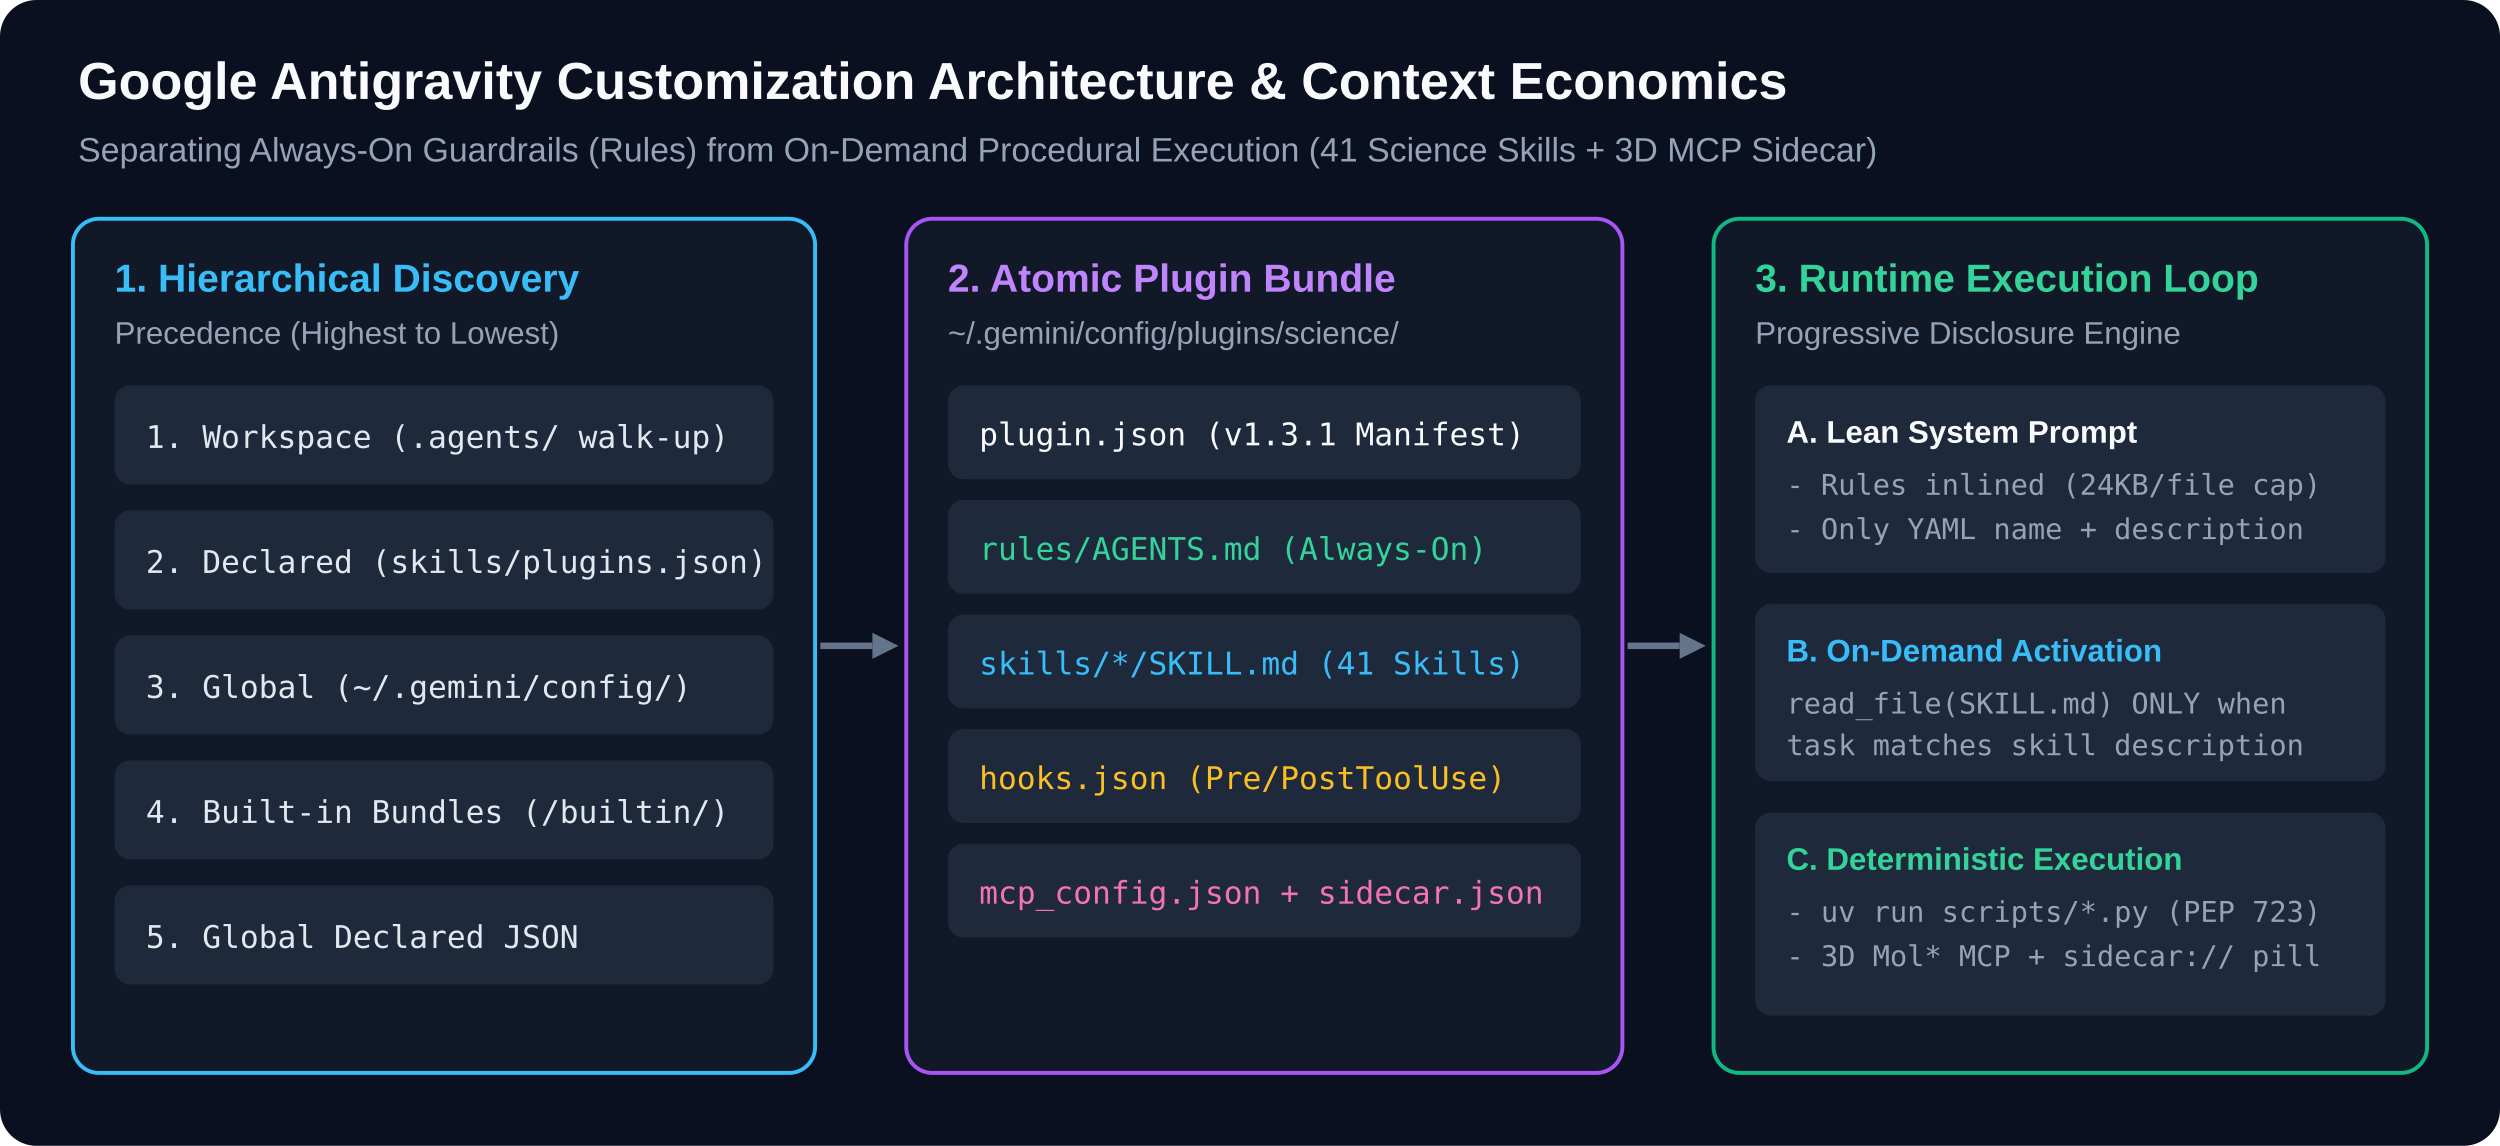
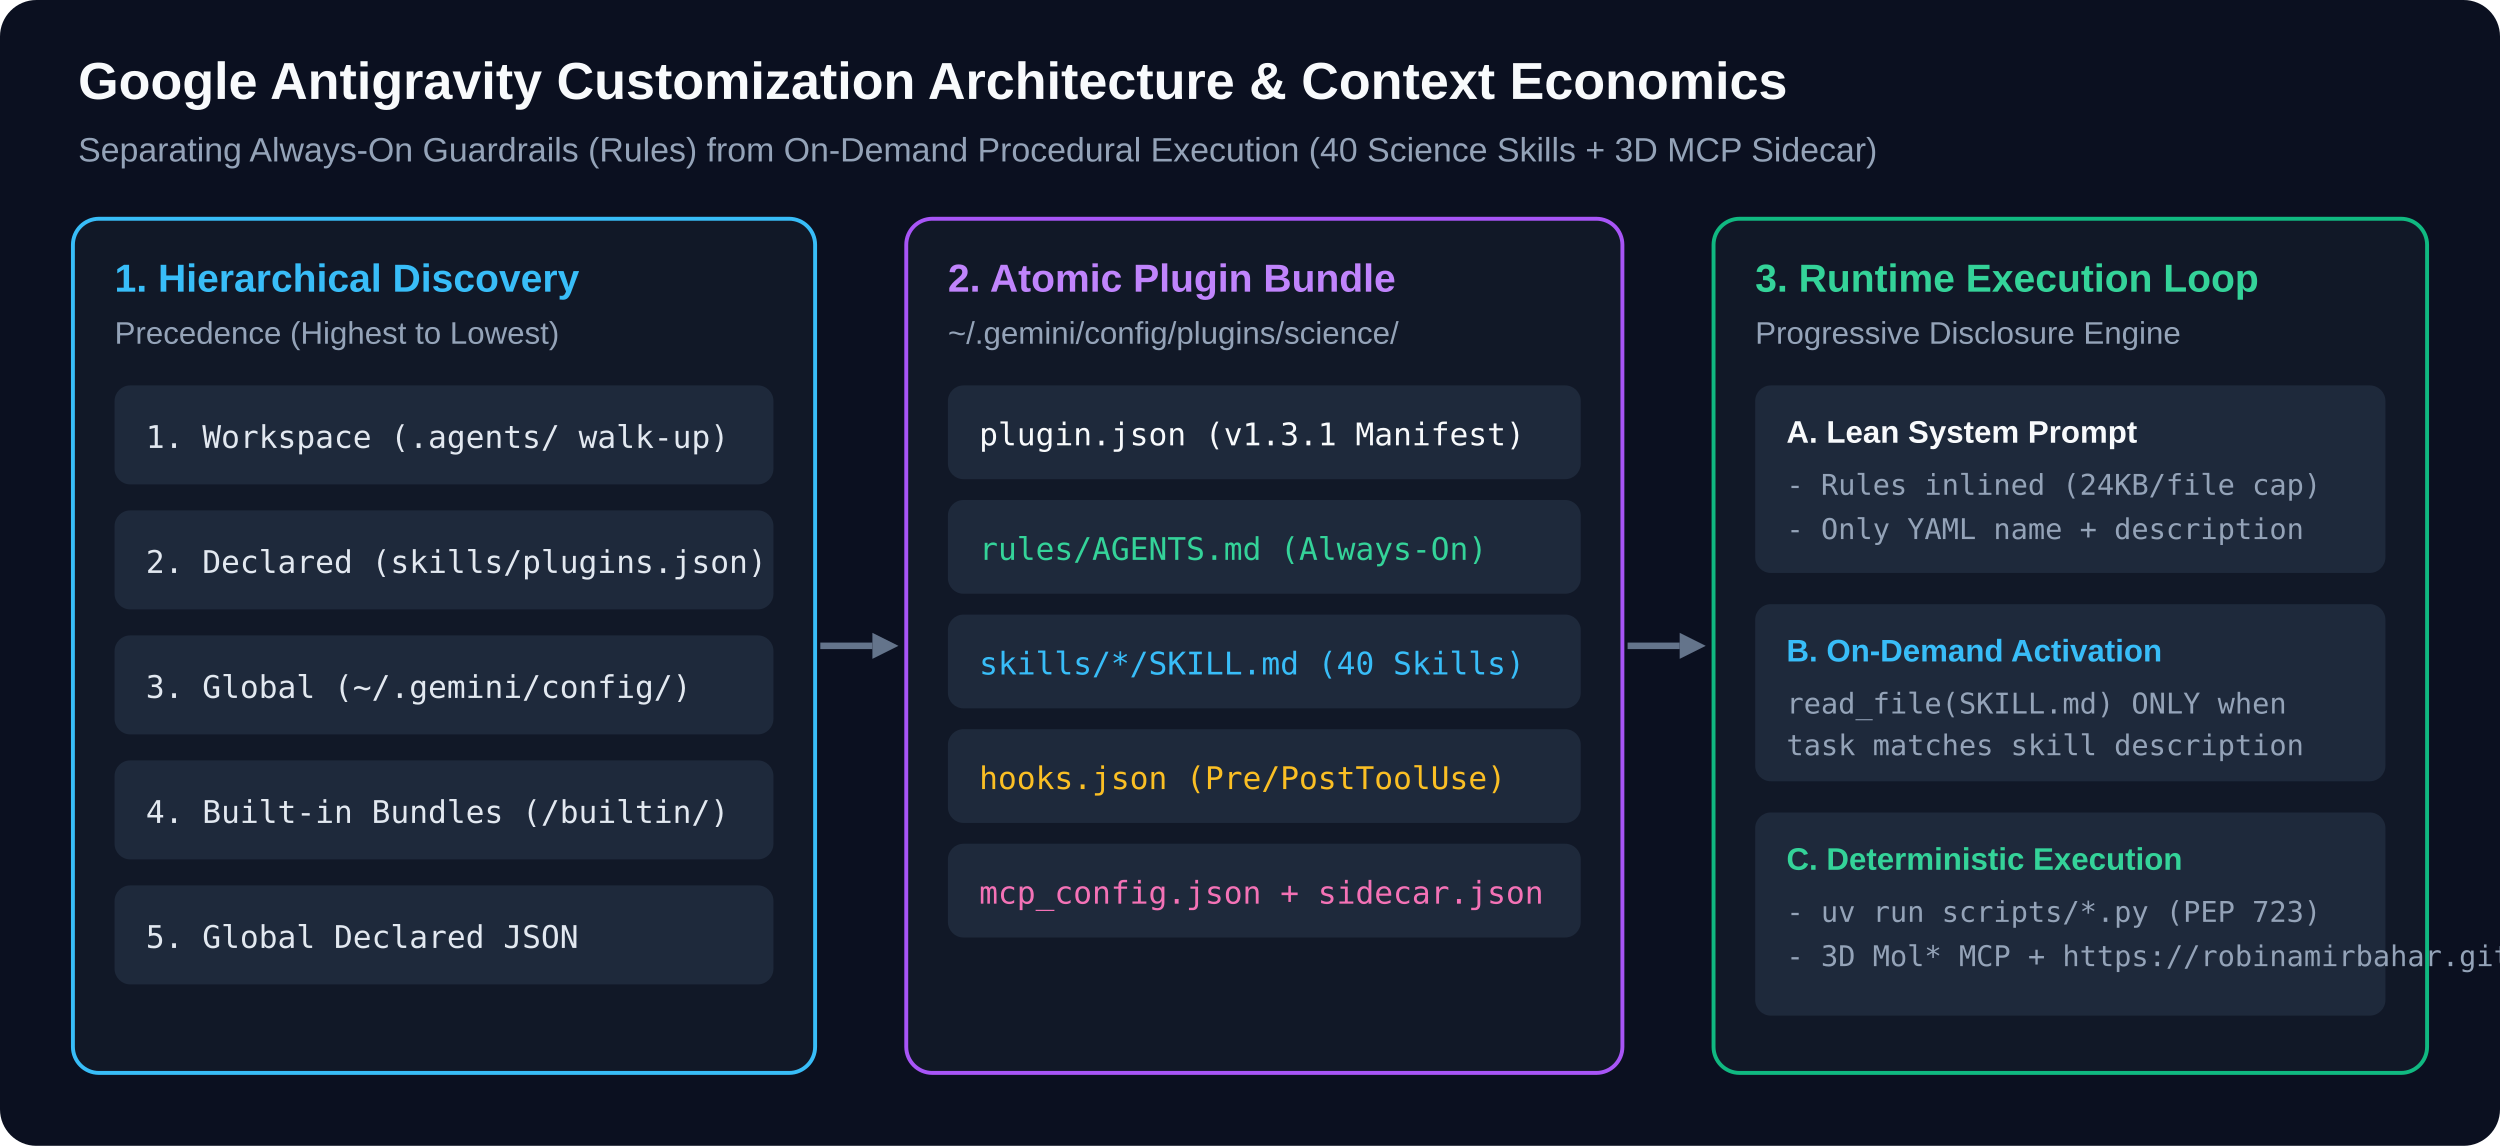
<svg xmlns="http://www.w3.org/2000/svg" width="960" height="440" viewBox="0 0 960 440">
  <rect width="960" height="440" rx="14" fill="#0B1020" />
  <text x="30" y="38" fill="#F8FAFC" font-family="Segoe UI, Arial, sans-serif" font-size="20" font-weight="bold">Google Antigravity Customization Architecture &amp; Context Economics</text>
-   <text x="30" y="62" fill="#94A3B8" font-family="Segoe UI, Arial, sans-serif" font-size="13">Separating Always-On Guardrails (Rules) from On-Demand Procedural Execution (41 Science Skills + 3D MCP Sidecar)</text>
+   <text x="30" y="62" fill="#94A3B8" font-family="Segoe UI, Arial, sans-serif" font-size="13">Separating Always-On Guardrails (Rules) from On-Demand Procedural Execution (40 Science Skills + 3D MCP Sidecar)</text>
  <rect x="28" y="84" width="285" height="328" rx="10" fill="#111827" stroke="#38BDF8" stroke-width="1.5" />
  <text x="44" y="112" fill="#38BDF8" font-family="Segoe UI, Arial, sans-serif" font-size="15" font-weight="bold">1. Hierarchical Discovery</text>
  <text x="44" y="132" fill="#94A3B8" font-family="Segoe UI, Arial, sans-serif" font-size="12">Precedence (Highest to Lowest)</text>
  <rect x="44" y="148" width="253" height="38" rx="6" fill="#1E293B" />
  <text x="56" y="172" fill="#E2E8F0" font-family="Consolas, monospace" font-size="12">1. Workspace (.agents/ walk-up)</text>
  <rect x="44" y="196" width="253" height="38" rx="6" fill="#1E293B" />
  <text x="56" y="220" fill="#E2E8F0" font-family="Consolas, monospace" font-size="12">2. Declared (skills/plugins.json)</text>
  <rect x="44" y="244" width="253" height="38" rx="6" fill="#1E293B" />
  <text x="56" y="268" fill="#E2E8F0" font-family="Consolas, monospace" font-size="12">3. Global (~/.gemini/config/)</text>
  <rect x="44" y="292" width="253" height="38" rx="6" fill="#1E293B" />
  <text x="56" y="316" fill="#E2E8F0" font-family="Consolas, monospace" font-size="12">4. Built-in Bundles (/builtin/)</text>
  <rect x="44" y="340" width="253" height="38" rx="6" fill="#1E293B" />
  <text x="56" y="364" fill="#E2E8F0" font-family="Consolas, monospace" font-size="12">5. Global Declared JSON</text>
  <line x1="315" y1="248" x2="335" y2="248" stroke="#64748B" stroke-width="2.5" />
  <polygon points="335,243 345,248 335,253" fill="#64748B" />
  <rect x="348" y="84" width="275" height="328" rx="10" fill="#111827" stroke="#A855F7" stroke-width="1.5" />
  <text x="364" y="112" fill="#C084FC" font-family="Segoe UI, Arial, sans-serif" font-size="15" font-weight="bold">2. Atomic Plugin Bundle</text>
  <text x="364" y="132" fill="#94A3B8" font-family="Segoe UI, Arial, sans-serif" font-size="12">~/.gemini/config/plugins/science/</text>
  <rect x="364" y="148" width="243" height="36" rx="6" fill="#1E293B" />
  <text x="376" y="171" fill="#F8FAFC" font-family="Consolas, monospace" font-size="12">plugin.json (v1.3.1 Manifest)</text>
  <rect x="364" y="192" width="243" height="36" rx="6" fill="#1E293B" />
  <text x="376" y="215" fill="#34D399" font-family="Consolas, monospace" font-size="12">rules/AGENTS.md (Always-On)</text>
  <rect x="364" y="236" width="243" height="36" rx="6" fill="#1E293B" />
-   <text x="376" y="259" fill="#38BDF8" font-family="Consolas, monospace" font-size="12">skills/*/SKILL.md (41 Skills)</text>
+   <text x="376" y="259" fill="#38BDF8" font-family="Consolas, monospace" font-size="12">skills/*/SKILL.md (40 Skills)</text>
  <rect x="364" y="280" width="243" height="36" rx="6" fill="#1E293B" />
  <text x="376" y="303" fill="#FBBF24" font-family="Consolas, monospace" font-size="12">hooks.json (Pre/PostToolUse)</text>
  <rect x="364" y="324" width="243" height="36" rx="6" fill="#1E293B" />
  <text x="376" y="347" fill="#F472B6" font-family="Consolas, monospace" font-size="12">mcp_config.json + sidecar.json</text>
  <line x1="625" y1="248" x2="645" y2="248" stroke="#64748B" stroke-width="2.5" />
  <polygon points="645,243 655,248 645,253" fill="#64748B" />
  <rect x="658" y="84" width="274" height="328" rx="10" fill="#111827" stroke="#10B981" stroke-width="1.5" />
  <text x="674" y="112" fill="#34D399" font-family="Segoe UI, Arial, sans-serif" font-size="15" font-weight="bold">3. Runtime Execution Loop</text>
  <text x="674" y="132" fill="#94A3B8" font-family="Segoe UI, Arial, sans-serif" font-size="12">Progressive Disclosure Engine</text>
  <rect x="674" y="148" width="242" height="72" rx="6" fill="#1E293B" />
  <text x="686" y="170" fill="#F8FAFC" font-family="Segoe UI, Arial, sans-serif" font-size="12" font-weight="bold">A. Lean System Prompt</text>
  <text x="686" y="190" fill="#94A3B8" font-family="Consolas, monospace" font-size="11">- Rules inlined (24KB/file cap)</text>
  <text x="686" y="207" fill="#94A3B8" font-family="Consolas, monospace" font-size="11">- Only YAML name + description</text>
  <rect x="674" y="232" width="242" height="68" rx="6" fill="#1E293B" />
  <text x="686" y="254" fill="#38BDF8" font-family="Segoe UI, Arial, sans-serif" font-size="12" font-weight="bold">B. On-Demand Activation</text>
  <text x="686" y="274" fill="#94A3B8" font-family="Consolas, monospace" font-size="11">read_file(SKILL.md) ONLY when</text>
  <text x="686" y="290" fill="#94A3B8" font-family="Consolas, monospace" font-size="11">task matches skill description</text>
  <rect x="674" y="312" width="242" height="78" rx="6" fill="#1E293B" />
  <text x="686" y="334" fill="#34D399" font-family="Segoe UI, Arial, sans-serif" font-size="12" font-weight="bold">C. Deterministic Execution</text>
  <text x="686" y="354" fill="#94A3B8" font-family="Consolas, monospace" font-size="11">- uv run scripts/*.py (PEP 723)</text>
-   <text x="686" y="371" fill="#94A3B8" font-family="Consolas, monospace" font-size="11">- 3D Mol* MCP + sidecar:// pill</text>
+   <text x="686" y="371" fill="#94A3B8" font-family="Consolas, monospace" font-size="11">- 3D Mol* MCP + https://robinamirbahar.github.io/antigravity-science-plugin-cookbook/# pill</text>
</svg>
